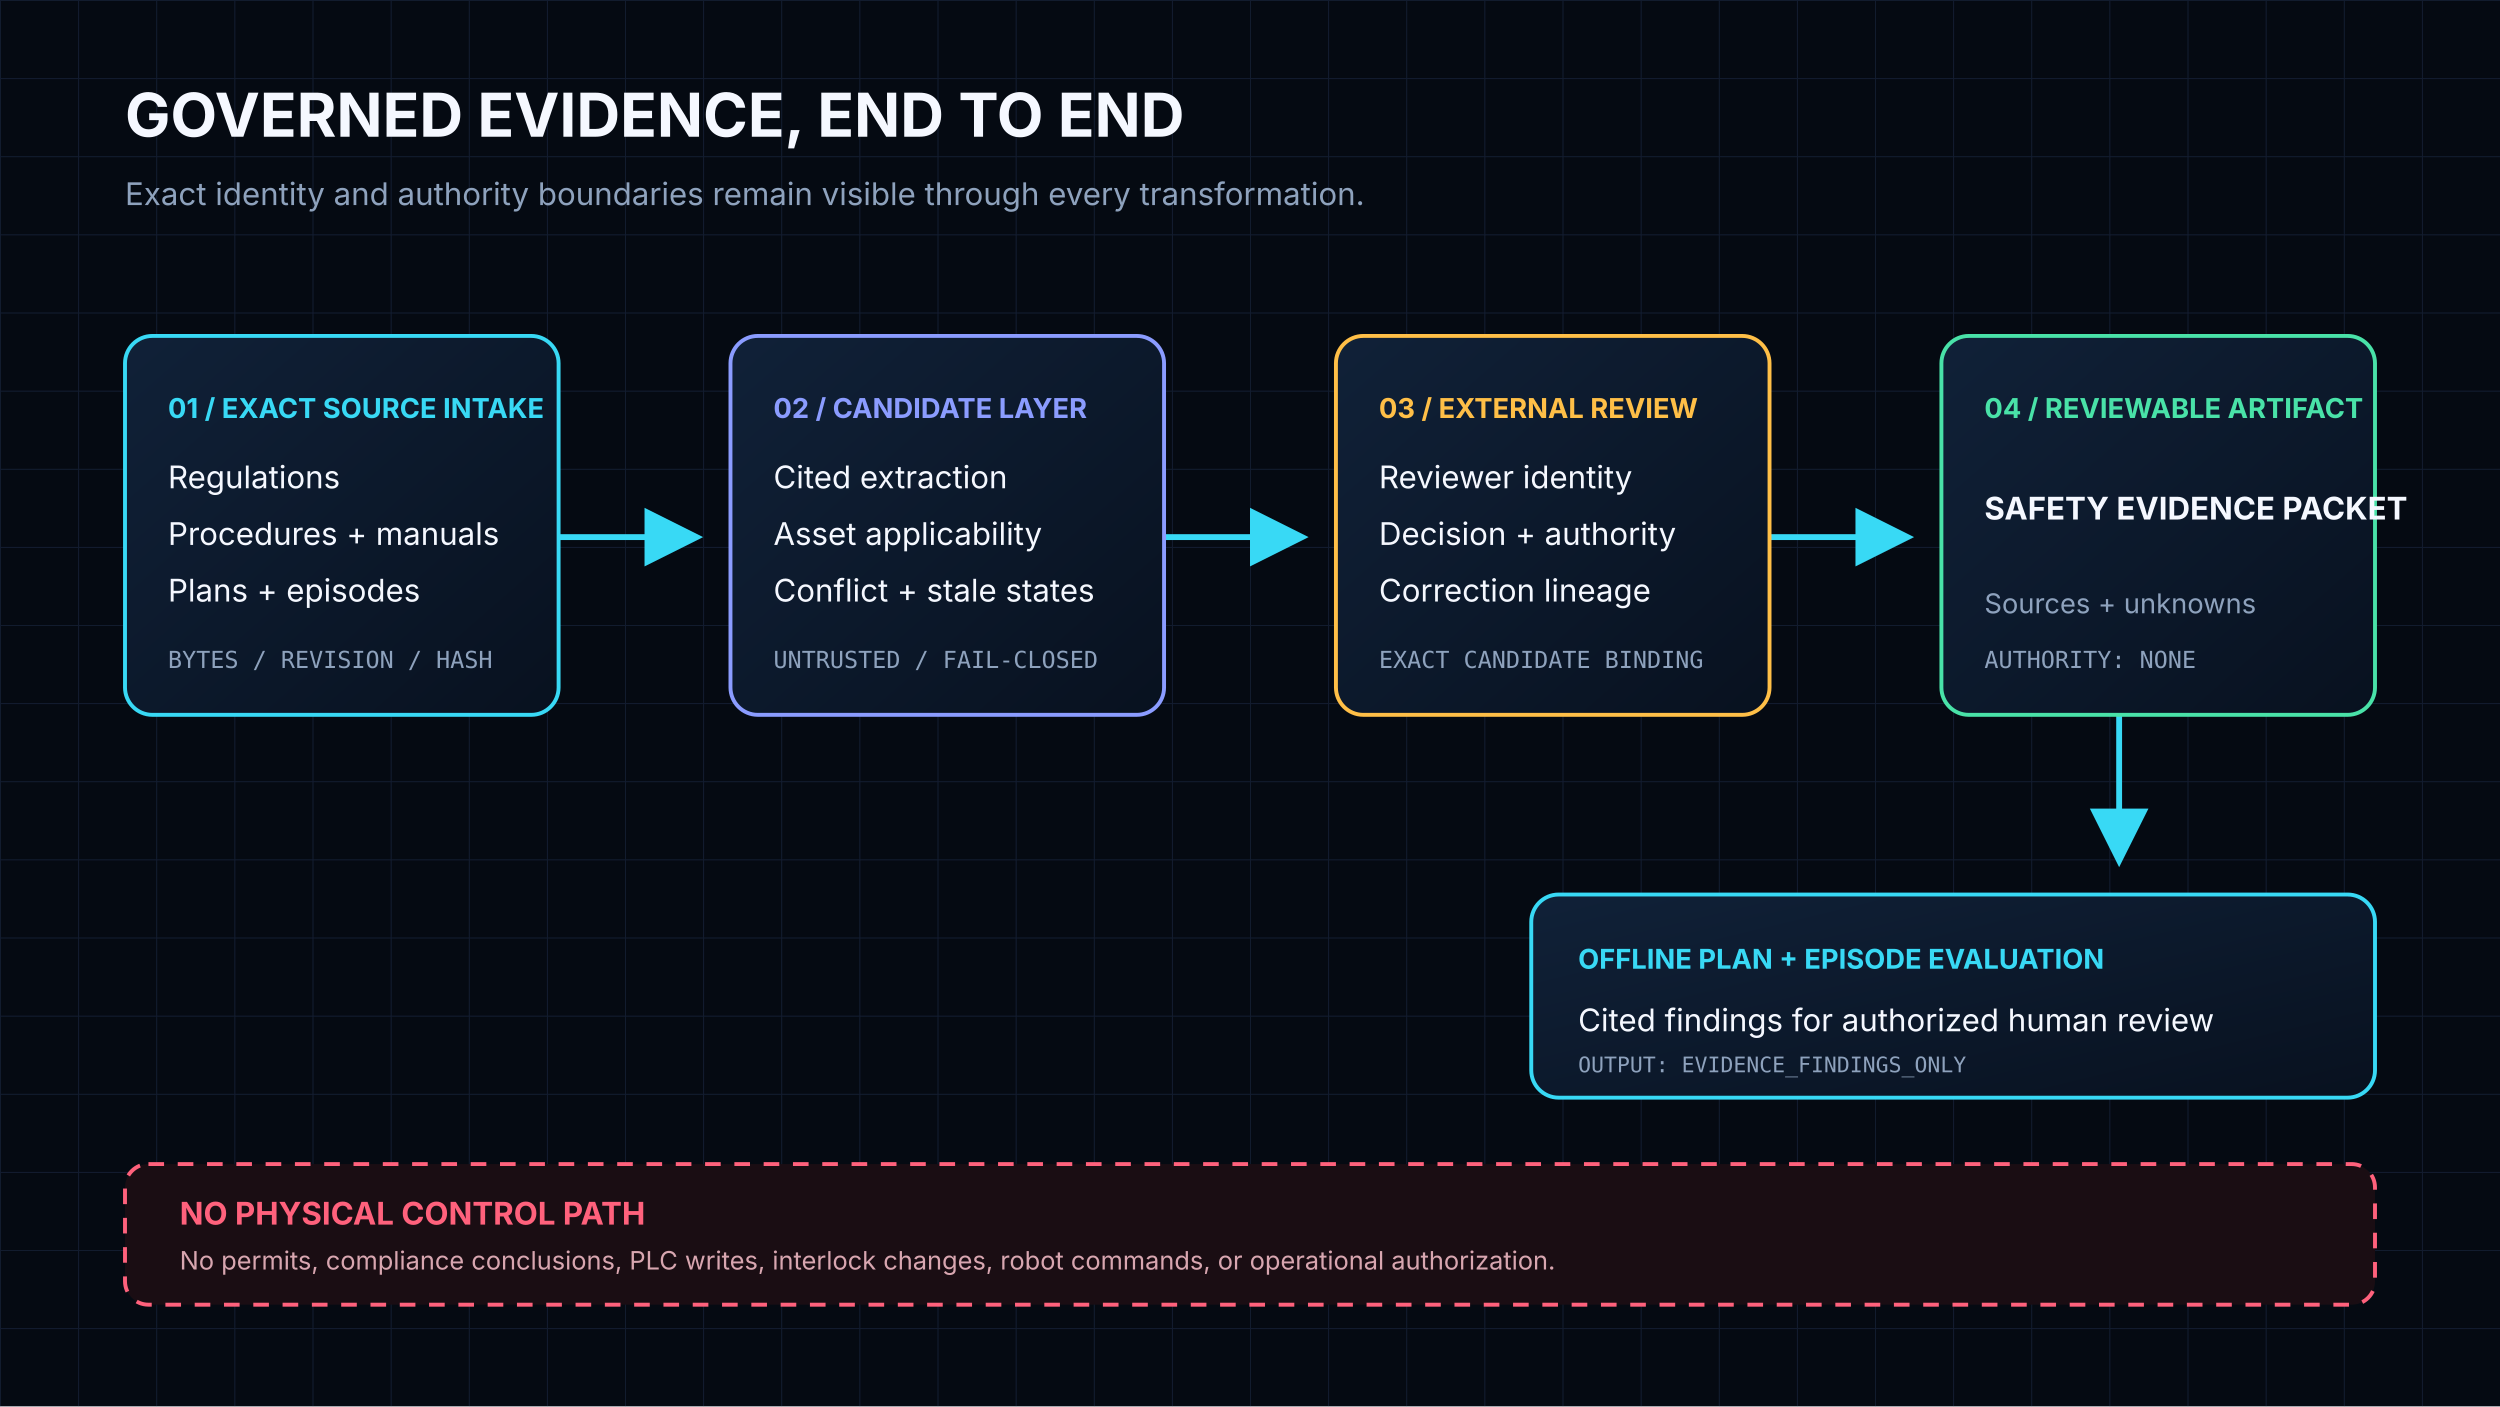
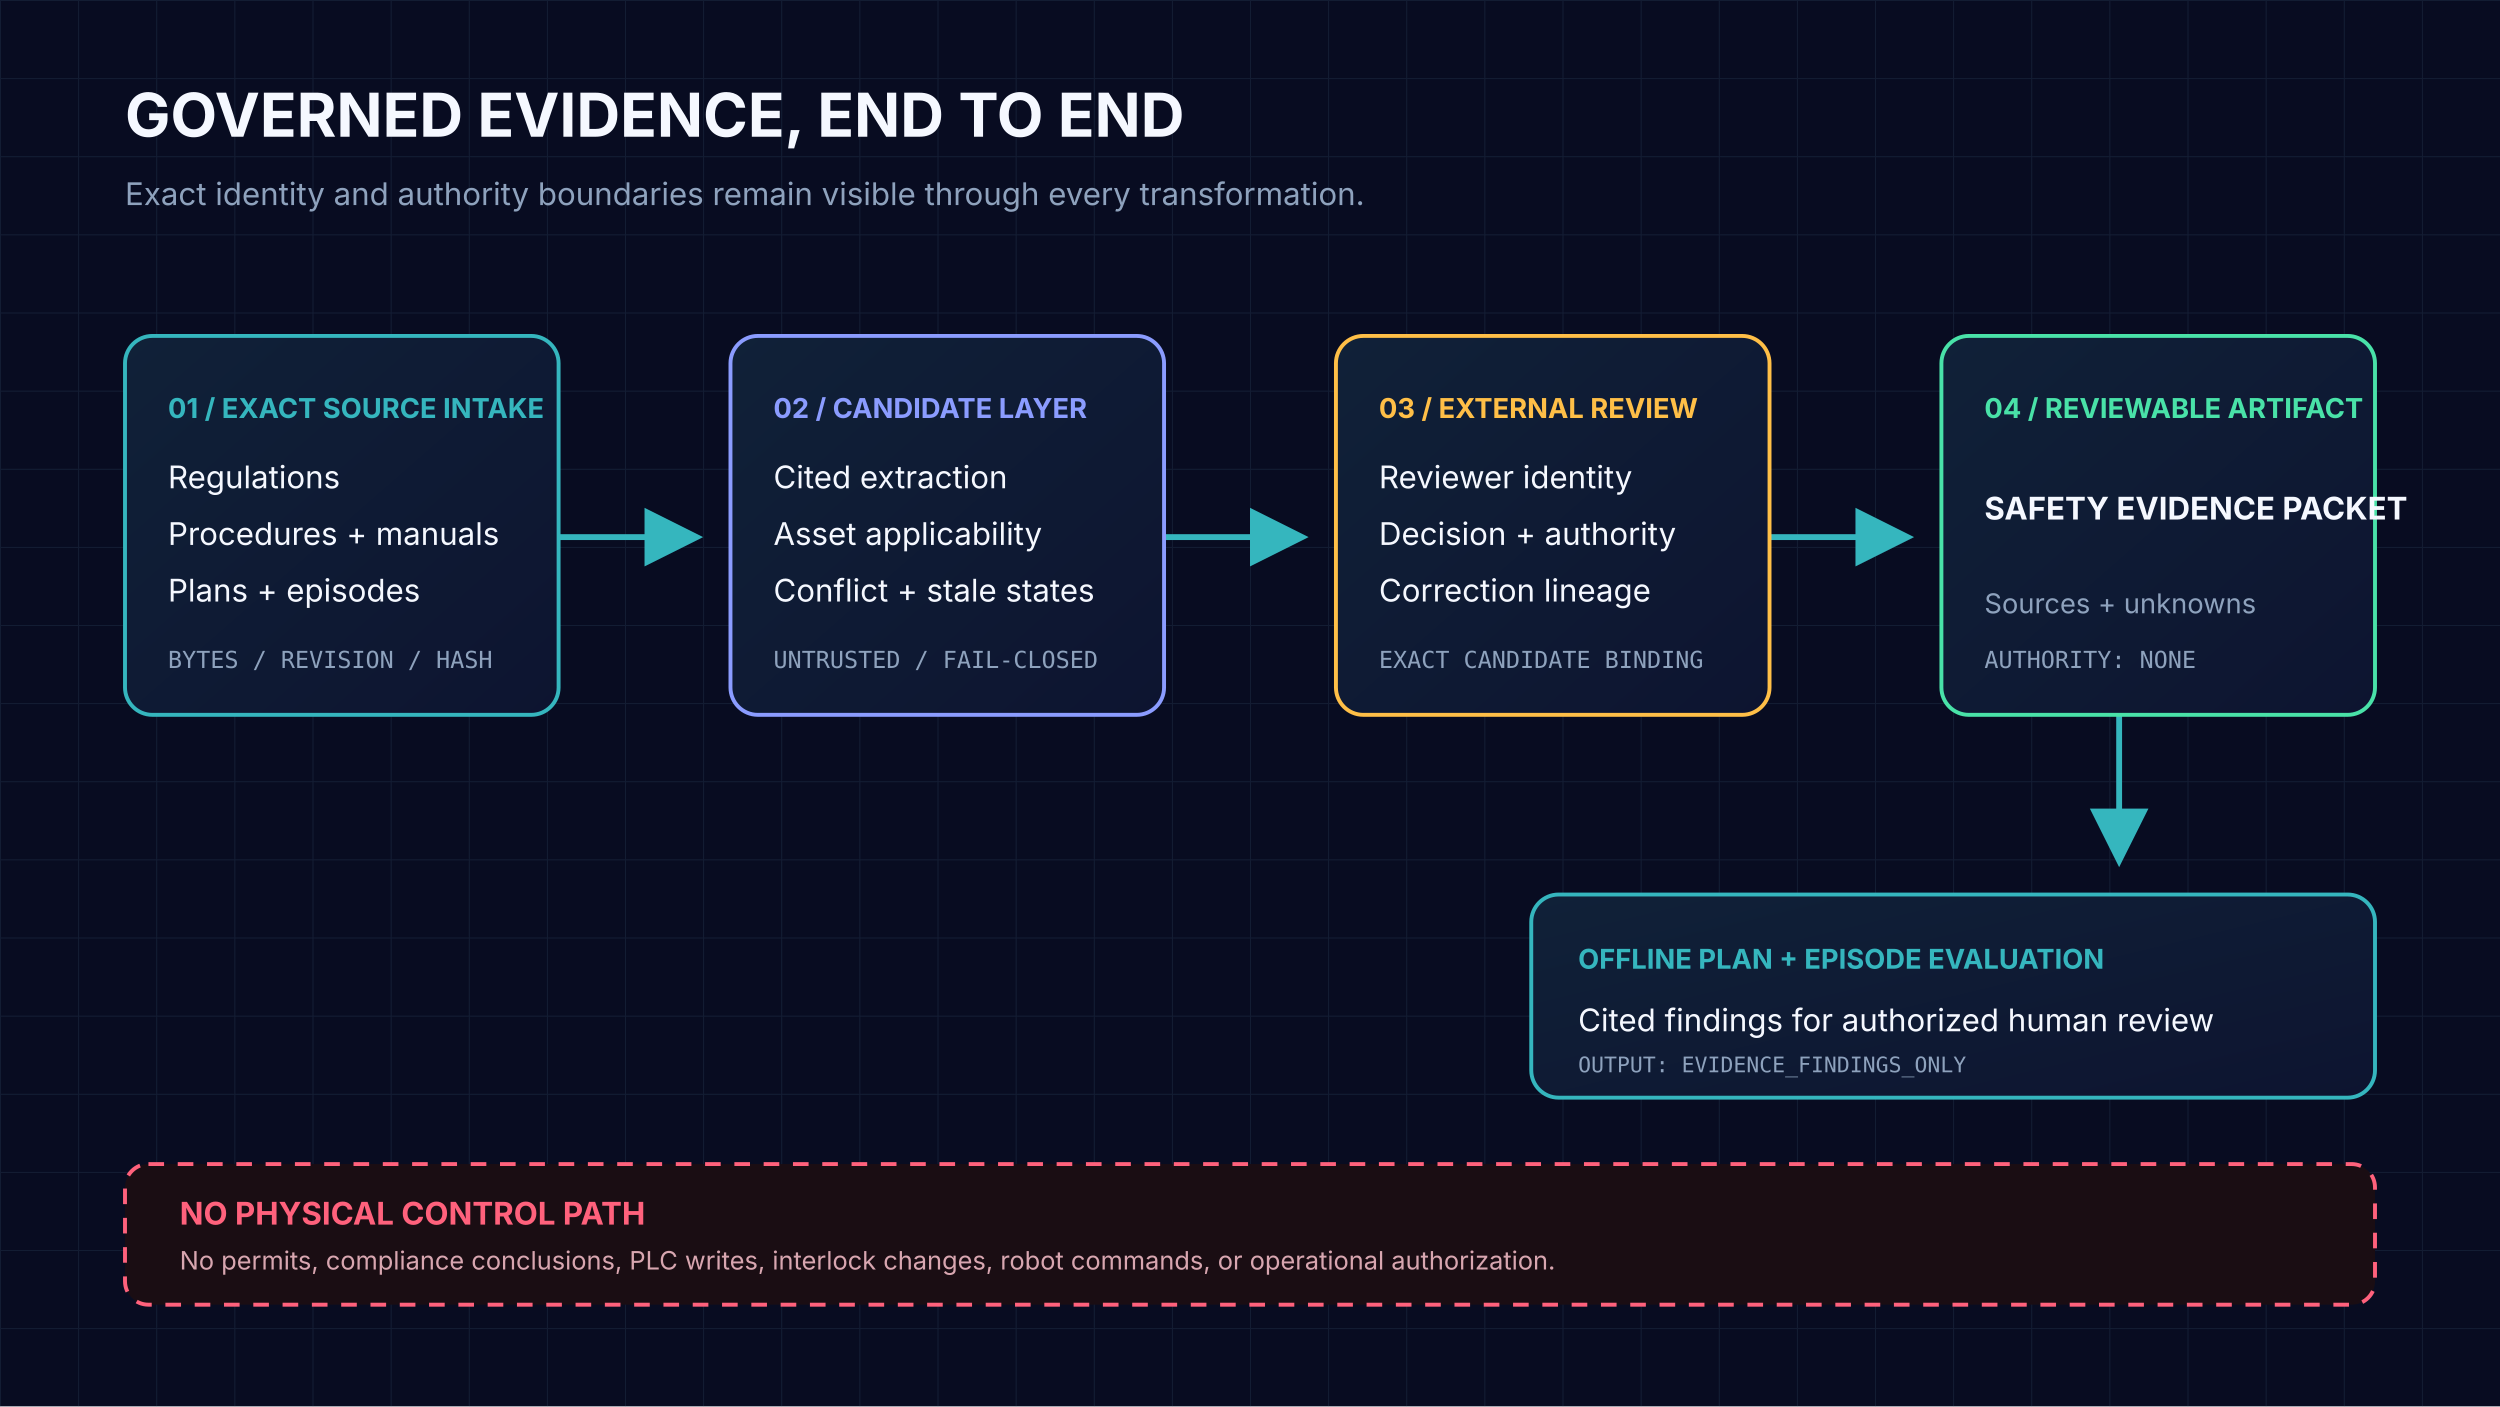
<svg xmlns="http://www.w3.org/2000/svg" viewBox="0 0 1280 720" role="img" aria-labelledby="title desc">
  <defs>
    <pattern id="grid" width="40" height="40" patternUnits="userSpaceOnUse">
      <path d="M40 0H0V40" fill="none" stroke="#17233a" stroke-width="1" />
    </pattern>
    <marker id="arrow" markerWidth="10" markerHeight="10" refX="8" refY="5" orient="auto">
-       <path d="M0 0L10 5L0 10Z" fill="#38d9f5" />
+       <path d="M0 0L10 5L0 10Z" fill="#35b6be" />
    </marker>
    <linearGradient id="panel" x1="0" y1="0" x2="1" y2="1">
      <stop offset="0" stop-color="#102138" />
-       <stop offset="1" stop-color="#08111f" />
+       <stop offset="1" stop-color="#0d1430" />
    </linearGradient>
  </defs>
-   <rect width="1280" height="720" fill="#050a12" />
+   <rect width="1280" height="720" fill="#080c21" />
  <rect width="1280" height="720" fill="url(#grid)" opacity=".72" />
  <text x="64" y="70" fill="#f5f8ff" font-family="Inter,Segoe UI,sans-serif" font-size="31" font-weight="700">GOVERNED EVIDENCE, END TO END</text>
  <text x="64" y="105" fill="#8ea2bd" font-family="Inter,Segoe UI,sans-serif" font-size="16">Exact identity and authority boundaries remain visible through every transformation.</text>
-   <g fill="none" stroke="#38d9f5" stroke-width="3" marker-end="url(#arrow)">
+   <g fill="none" stroke="#35b6be" stroke-width="3" marker-end="url(#arrow)">
    <path d="M286 275H354" />
    <path d="M596 275H664" />
    <path d="M906 275H974" />
    <path d="M1085 366V438" />
  </g>
  <g font-family="Inter,Segoe UI,sans-serif">
    <g transform="translate(64 172)">
      <rect width="222" height="194" rx="14" fill="#07101d" />
-       <rect width="222" height="194" rx="14" fill="url(#panel)" stroke="#38d9f5" stroke-width="2" />
-       <text x="22" y="42" fill="#38d9f5" font-size="14" font-weight="700">01 / EXACT SOURCE INTAKE</text>
+       <rect width="222" height="194" rx="14" fill="url(#panel)" stroke="#35b6be" stroke-width="2" />
+       <text x="22" y="42" fill="#35b6be" font-size="14" font-weight="700">01 / EXACT SOURCE INTAKE</text>
      <text x="22" y="78" fill="#f5f8ff" font-size="16">Regulations</text>
      <text x="22" y="107" fill="#f5f8ff" font-size="16">Procedures + manuals</text>
      <text x="22" y="136" fill="#f5f8ff" font-size="16">Plans + episodes</text>
      <text x="22" y="170" fill="#8ea2bd" font-family="JetBrains Mono,monospace" font-size="12">BYTES / REVISION / HASH</text>
    </g>
    <g transform="translate(374 172)">
      <rect width="222" height="194" rx="14" fill="#07101d" />
      <rect width="222" height="194" rx="14" fill="url(#panel)" stroke="#8b9cff" stroke-width="2" />
      <text x="22" y="42" fill="#8b9cff" font-size="14" font-weight="700">02 / CANDIDATE LAYER</text>
      <text x="22" y="78" fill="#f5f8ff" font-size="16">Cited extraction</text>
      <text x="22" y="107" fill="#f5f8ff" font-size="16">Asset applicability</text>
      <text x="22" y="136" fill="#f5f8ff" font-size="16">Conflict + stale states</text>
      <text x="22" y="170" fill="#8ea2bd" font-family="JetBrains Mono,monospace" font-size="12">UNTRUSTED / FAIL-CLOSED</text>
    </g>
    <g transform="translate(684 172)">
      <rect width="222" height="194" rx="14" fill="#07101d" />
      <rect width="222" height="194" rx="14" fill="url(#panel)" stroke="#ffbf47" stroke-width="2" />
      <text x="22" y="42" fill="#ffbf47" font-size="14" font-weight="700">03 / EXTERNAL REVIEW</text>
      <text x="22" y="78" fill="#f5f8ff" font-size="16">Reviewer identity</text>
      <text x="22" y="107" fill="#f5f8ff" font-size="16">Decision + authority</text>
      <text x="22" y="136" fill="#f5f8ff" font-size="16">Correction lineage</text>
      <text x="22" y="170" fill="#8ea2bd" font-family="JetBrains Mono,monospace" font-size="12">EXACT CANDIDATE BINDING</text>
    </g>
    <g transform="translate(994 172)">
      <rect width="222" height="194" rx="14" fill="#07101d" />
      <rect width="222" height="194" rx="14" fill="url(#panel)" stroke="#49e2a8" stroke-width="2" />
      <text x="22" y="42" fill="#49e2a8" font-size="14" font-weight="700">04 / REVIEWABLE ARTIFACT</text>
      <text x="22" y="94" fill="#f5f8ff" font-size="16" font-weight="700">SAFETY EVIDENCE PACKET</text>
      <text x="22" y="142" fill="#8ea2bd" font-size="14">Sources + unknowns</text>
      <text x="22" y="170" fill="#8ea2bd" font-family="JetBrains Mono,monospace" font-size="12">AUTHORITY: NONE</text>
    </g>
    <g transform="translate(784 458)">
      <rect width="432" height="104" rx="14" fill="#07101d" />
-       <rect width="432" height="104" rx="14" fill="url(#panel)" stroke="#38d9f5" stroke-width="2" />
-       <text x="24" y="38" fill="#38d9f5" font-size="14" font-weight="700">OFFLINE PLAN + EPISODE EVALUATION</text>
+       <rect width="432" height="104" rx="14" fill="url(#panel)" stroke="#35b6be" stroke-width="2" />
+       <text x="24" y="38" fill="#35b6be" font-size="14" font-weight="700">OFFLINE PLAN + EPISODE EVALUATION</text>
      <text x="24" y="70" fill="#f5f8ff" font-size="16">Cited findings for authorized human review</text>
      <text x="24" y="91" fill="#8ea2bd" font-family="JetBrains Mono,monospace" font-size="11">OUTPUT: EVIDENCE_FINDINGS_ONLY</text>
    </g>
    <g transform="translate(64 596)">
      <rect width="1152" height="72" rx="12" fill="#1a0d13" stroke="#ff617c" stroke-width="2" stroke-dasharray="8 7" />
      <text x="28" y="31" fill="#ff617c" font-size="16" font-weight="700">NO PHYSICAL CONTROL PATH</text>
      <text x="28" y="54" fill="#d8a6b0" font-size="13">No permits, compliance conclusions, PLC writes, interlock changes, robot commands, or operational authorization.</text>
    </g>
  </g>
</svg>
